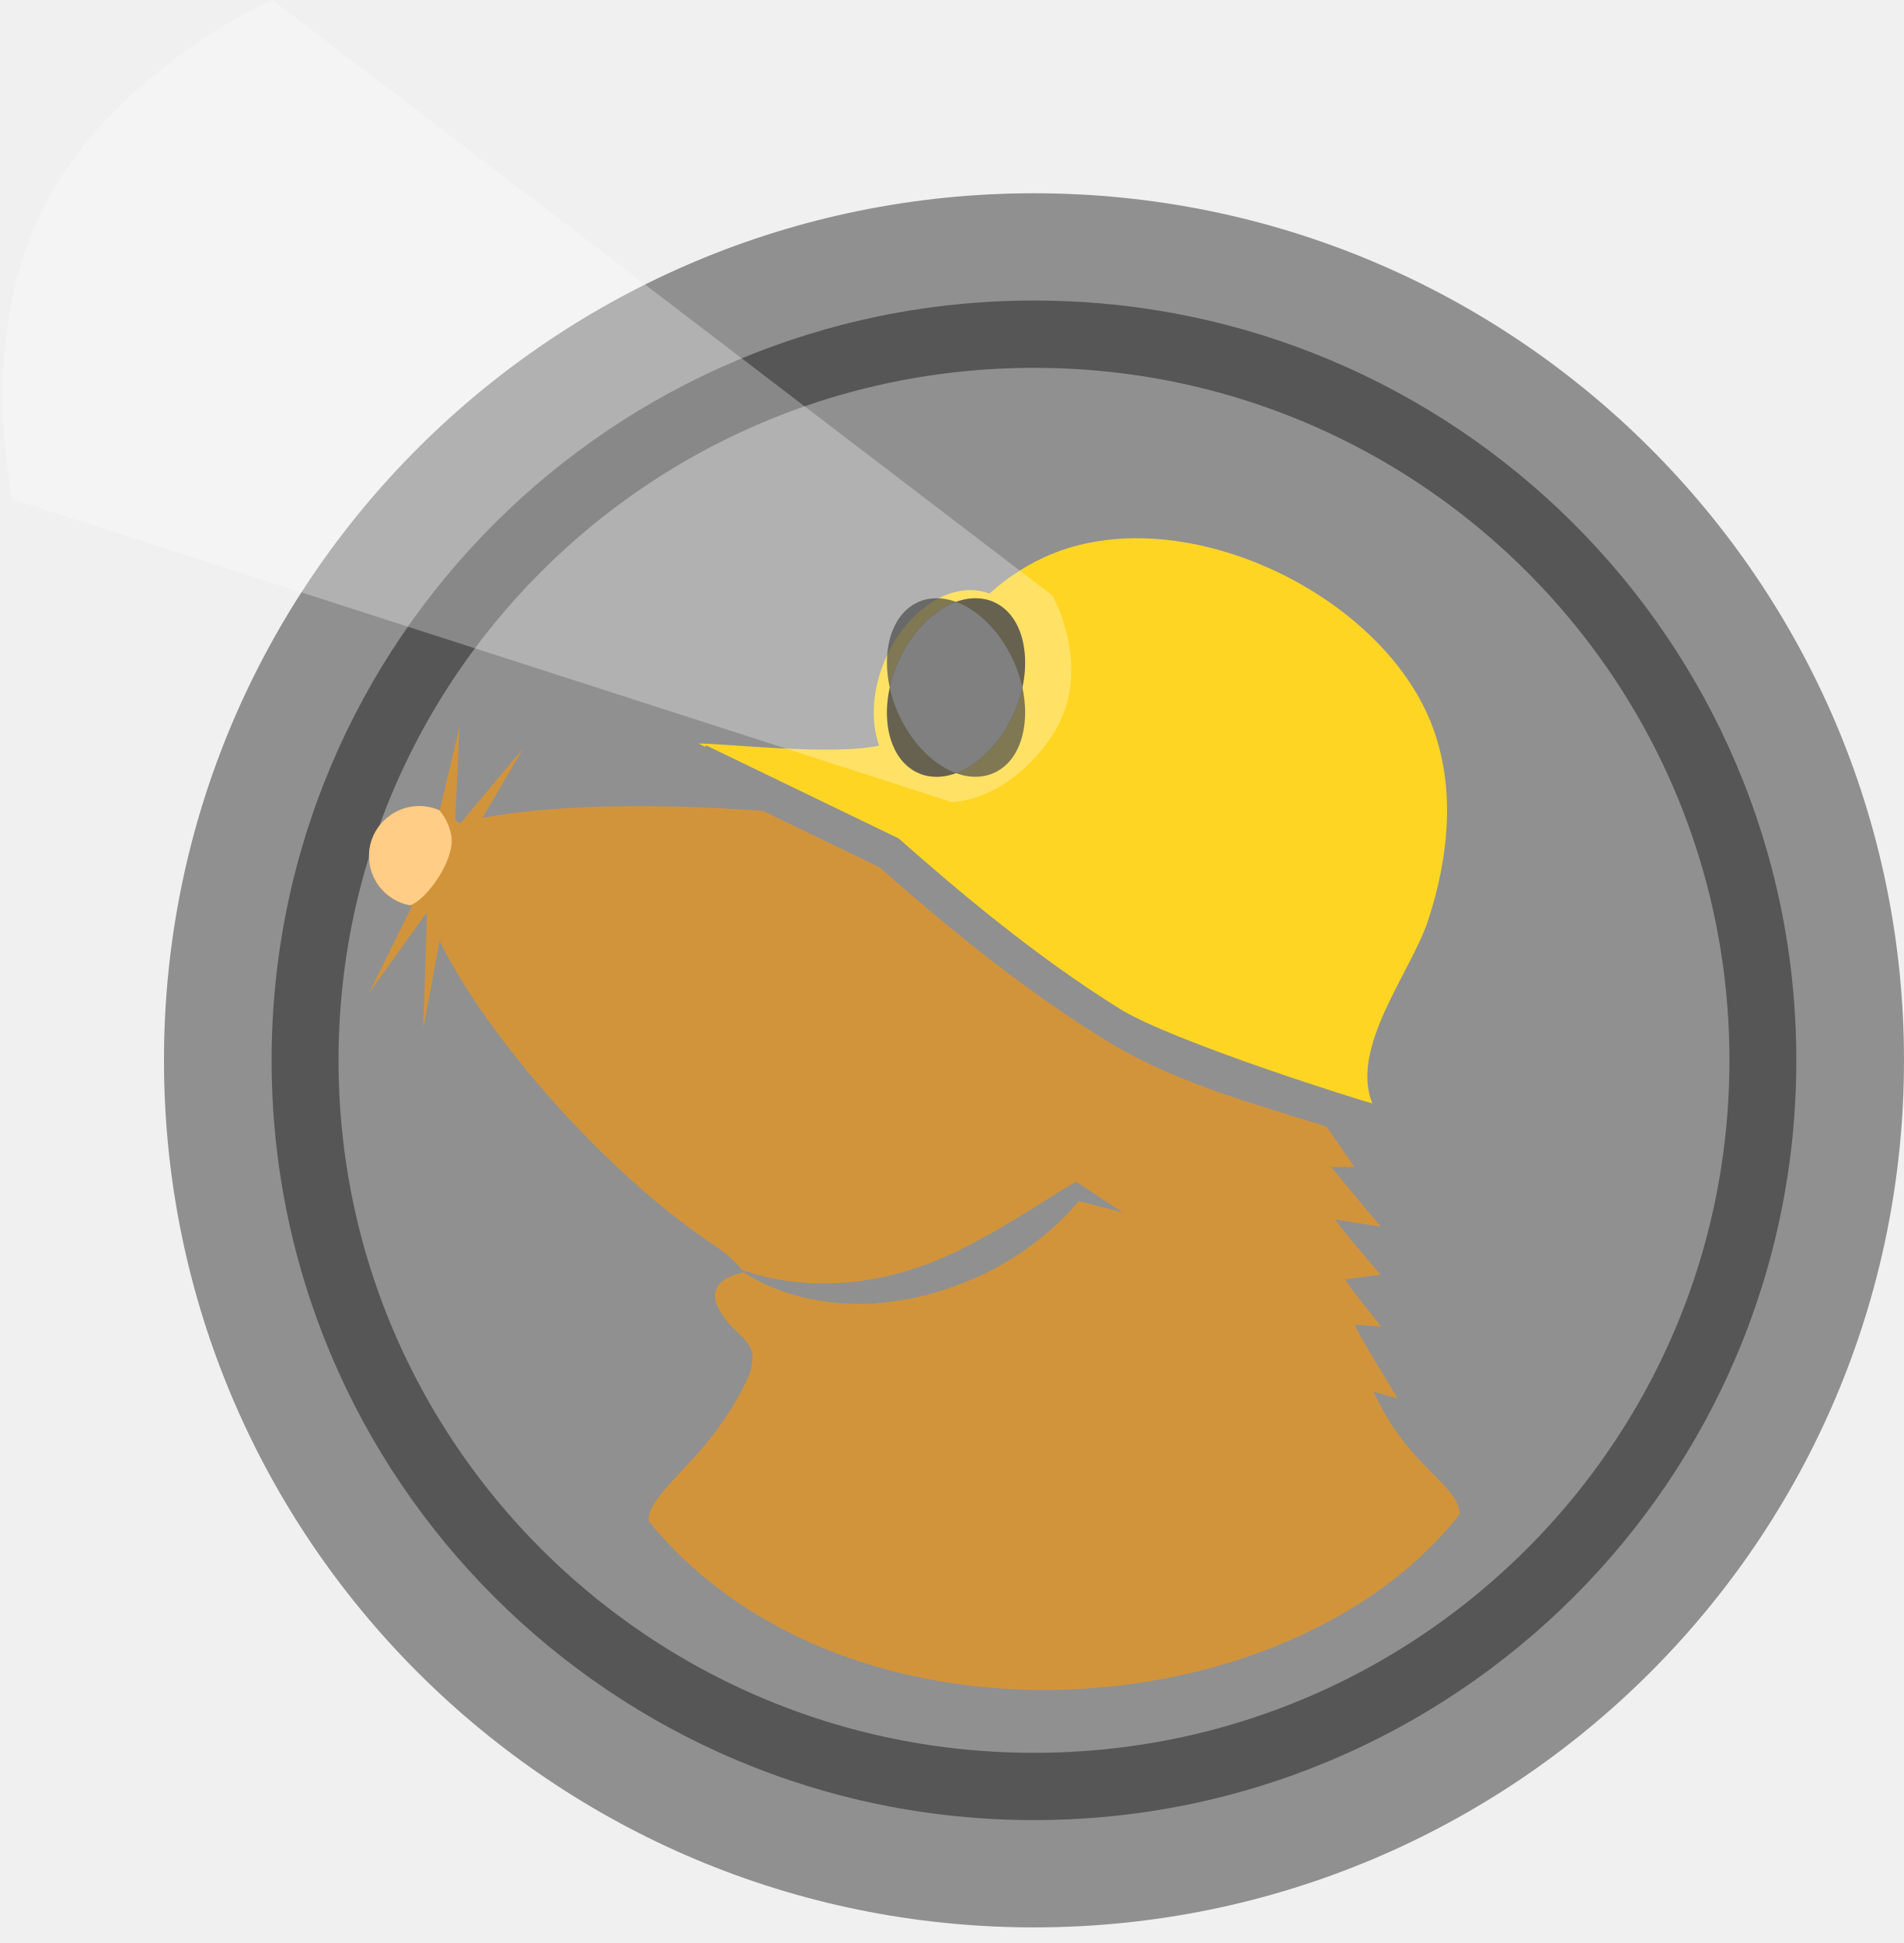
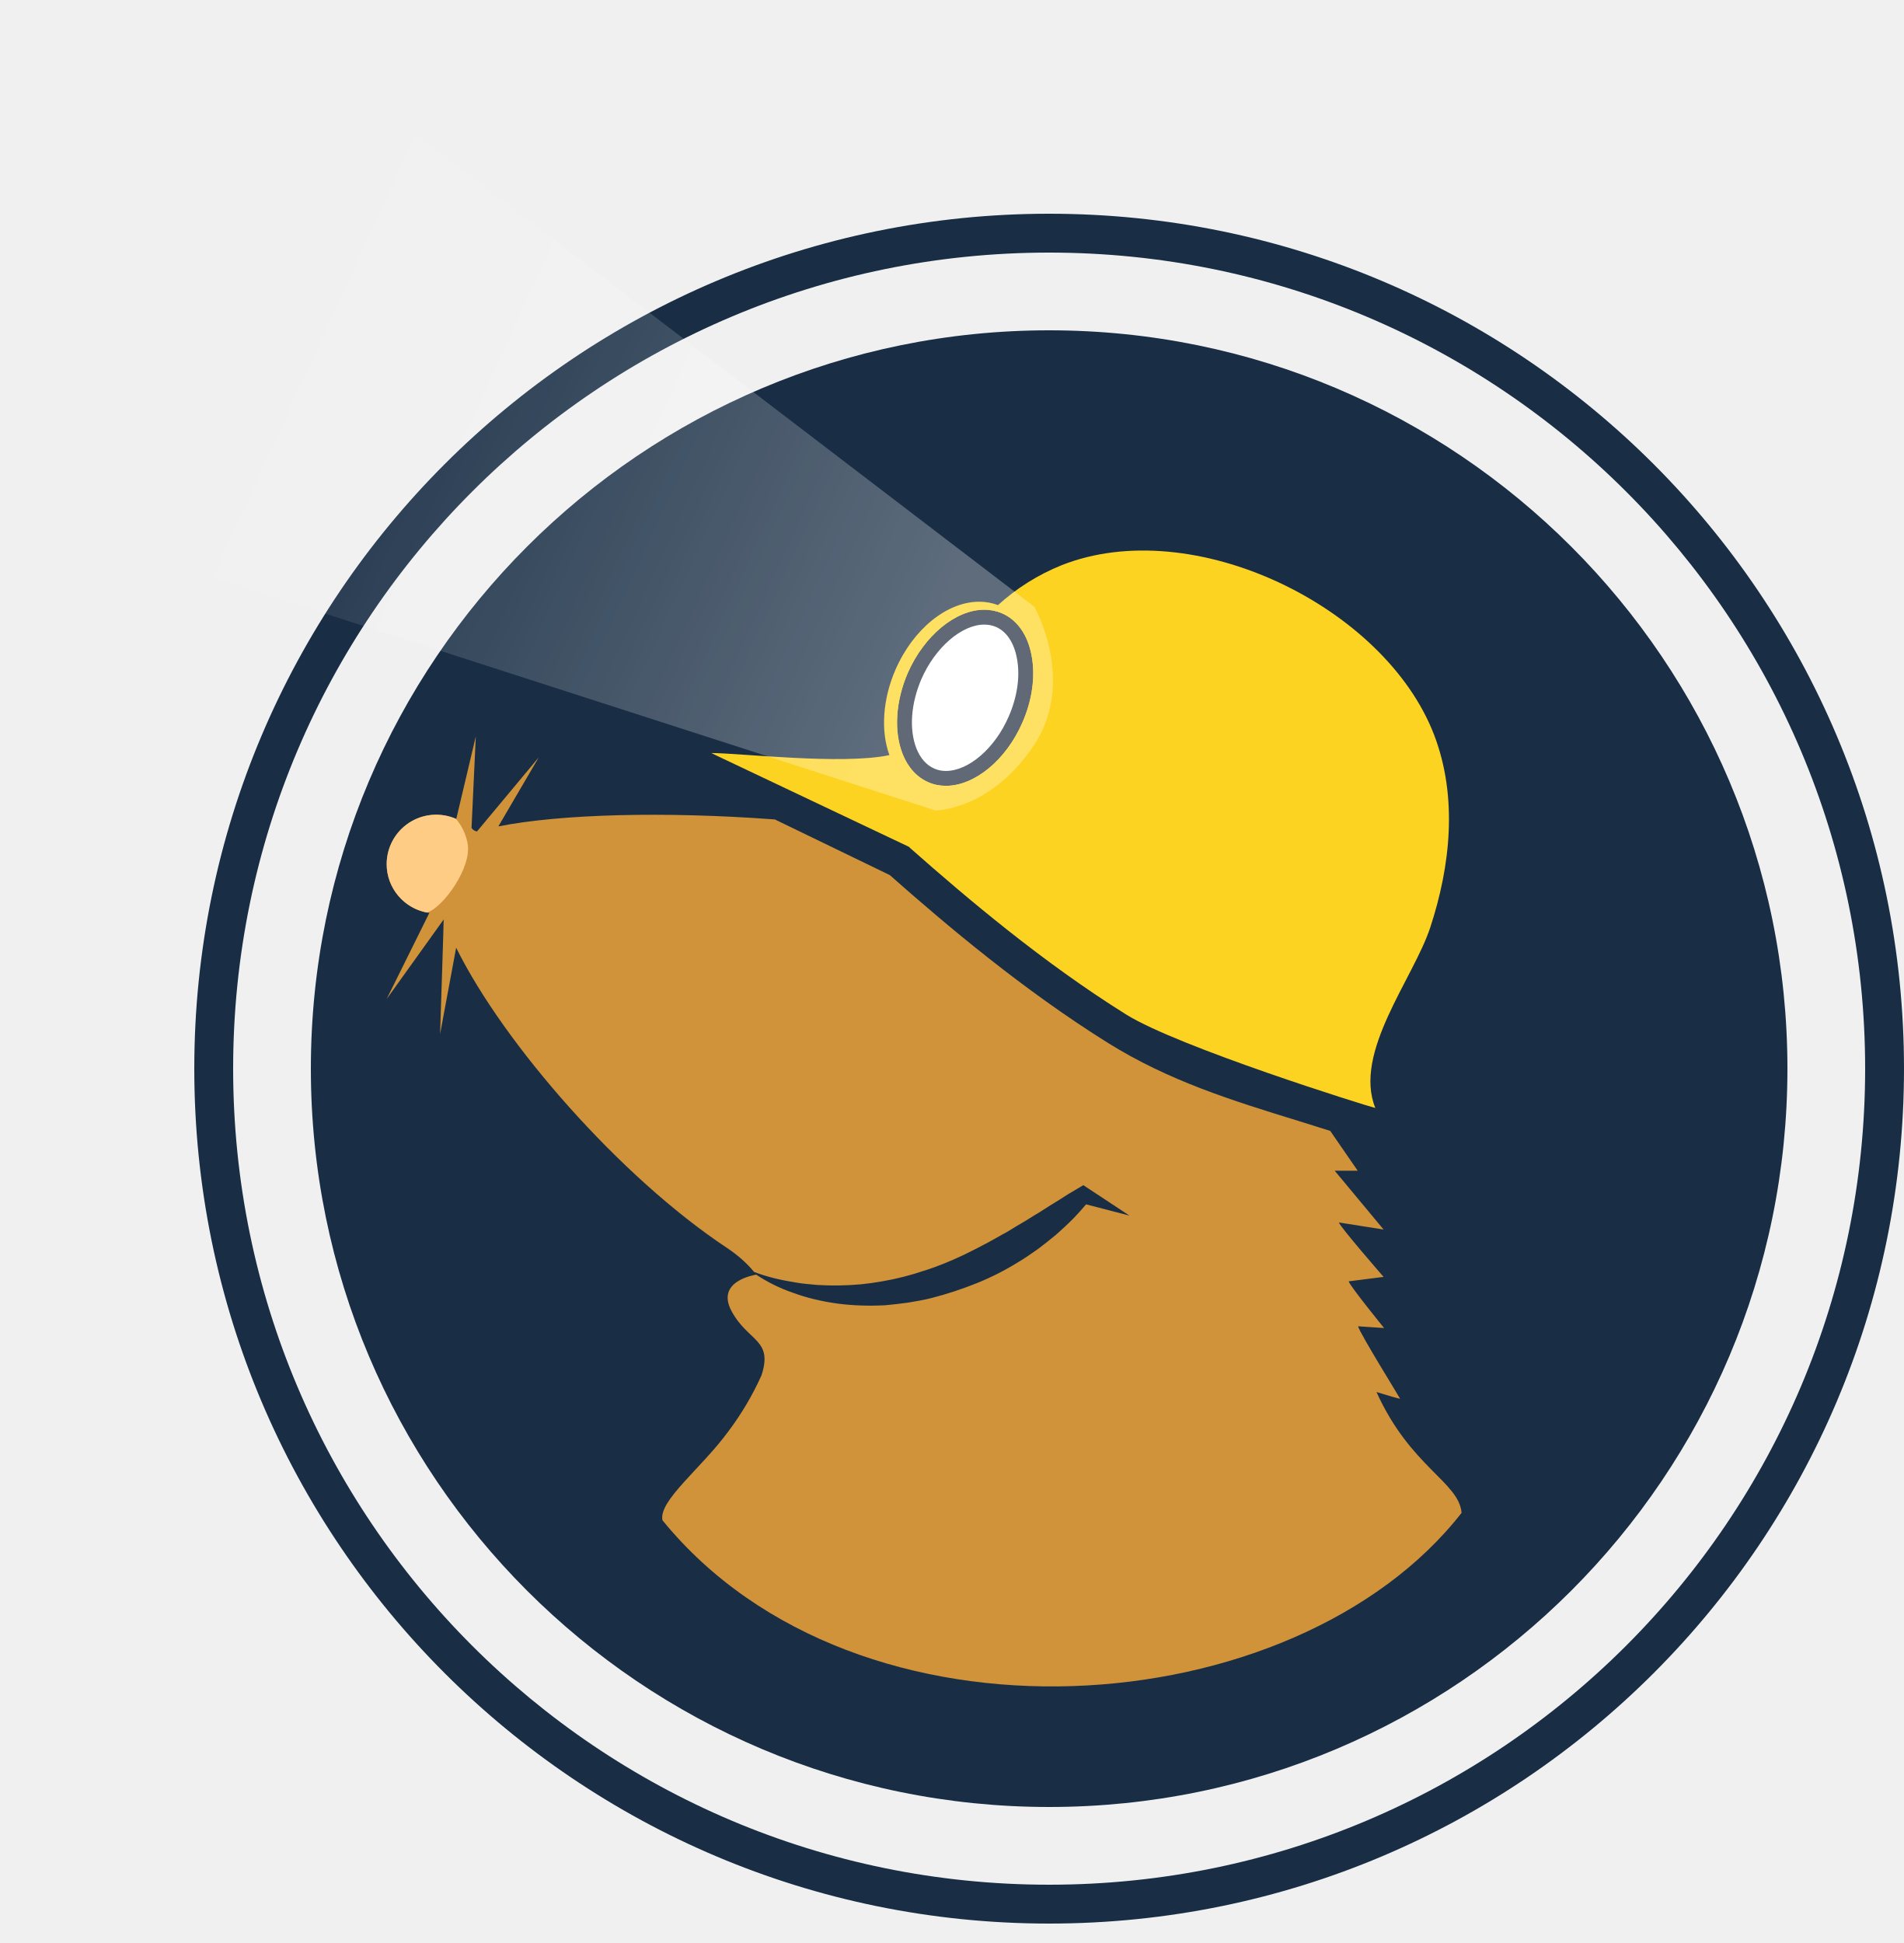
- <svg xmlns="http://www.w3.org/2000/svg" xmlns:xlink="http://www.w3.org/1999/xlink" width="49px" height="50px" viewBox="0 0 49 50" version="1.1">
+ <svg xmlns="http://www.w3.org/2000/svg" xmlns:xlink="http://www.w3.org/1999/xlink" width="49" height="50" viewBox="0 0 49 50">
  <defs>
-     <path d="M44.78,22.369 C44.78,34.692 34.756,44.682 22.39,44.682 C10.024,44.682 -9.23705556e-14,34.692 -9.23705556e-14,22.37 C-9.23705556e-14,10.046 10.024,0.057 22.39,0.057 C34.756,0.057 44.78,10.046 44.78,22.369 Z" id="path-1" />
-     <path d="M3.44,0.96 C3.3,0.606 3.066,0.35 2.766,0.221 C2.628,0.159 2.472,0.128 2.307,0.128 C1.554,0.128 0.734,0.806 0.312,1.777 C0.053,2.365 -0.032,2.987 0.07,3.526 C0.17,4.066 0.446,4.457 0.844,4.629 C0.99,4.692 1.147,4.723 1.305,4.723 C2.056,4.723 2.876,4.045 3.302,3.074 C3.621,2.34 3.673,1.55 3.44,0.96 L3.44,0.96 Z" id="path-3" />
-     <path d="M3.44,0.96 C3.3,0.606 3.066,0.35 2.766,0.221 C2.628,0.159 2.472,0.128 2.307,0.128 C1.554,0.128 0.734,0.806 0.312,1.777 C0.053,2.365 -0.032,2.987 0.07,3.526 C0.17,4.066 0.446,4.457 0.844,4.629 C0.99,4.692 1.147,4.723 1.306,4.723 C2.056,4.723 2.876,4.045 3.302,3.074 C3.621,2.34 3.674,1.55 3.44,0.96 L3.44,0.96 Z" id="path-5" />
+     <path d="M.1 6.833l1.467-2.047c.004.01-.092 2.947-.092 2.947l.413-2.22c1.225 2.474 4.217 5.897 6.96 7.718.296.197.528.406.707.625.346.133.703.212 1.059.27.187.034.379.048.565.065a7.42 7.42 0 0 0 1.12-.016 6.92 6.92 0 0 0 .554-.077 6.959 6.959 0 0 0 1.075-.273c.175-.053.35-.119.52-.186.173-.07.341-.144.508-.224.167-.084.333-.162.496-.252.166-.082.325-.178.49-.269.166-.084.318-.192.482-.283.163-.092.317-.2.481-.293.159-.102.317-.205.482-.303.158-.105.322-.205.491-.302l.152-.09.08.054 1.107.73-1.117-.29a7.07 7.07 0 0 1-.331.367c-.14.142-.288.277-.436.409-.154.129-.31.252-.471.373-.164.114-.329.232-.502.334a6.948 6.948 0 0 1-1.08.548 9.333 9.333 0 0 1-1.155.379c-.195.05-.397.084-.596.117-.201.03-.403.051-.604.07-.405.02-.813.01-1.211-.042a6.27 6.27 0 0 1-.595-.11 5.09 5.09 0 0 1-.573-.173 4.14 4.14 0 0 1-.936-.463c-.002.004-1.06.148-.633.941.428.79 1.073.72.769 1.651a7.54 7.54 0 0 1-.856 1.446c-.697.952-1.8 1.782-1.692 2.283 5.01 6.149 16.283 5.293 20.565-.191-.065-.794-1.314-1.173-2.19-3.11.241.075.607.185.607.171 0-.014-1.045-1.694-1.08-1.862l.669.045s-.895-1.1-.911-1.202l.898-.114s-1.13-1.298-1.15-1.401l1.15.182-1.258-1.513h.592l-.707-1.025a30.02 30.02 0 0 0-.36-.113c-.154-.05-.308-.096-.46-.144-1.722-.53-3.331-1.03-4.894-2.003-2.188-1.366-4.15-3.023-5.621-4.323L10.09 2.212c-2.831-.21-5.498-.141-7.116.179L4.015.613 2.424 2.522c-.113-.025-.14-.096-.14-.096l.11-2.35L1.891 2.2A1.274 1.274 0 0 0 .1 3.36c0 .64.477 1.172 1.098 1.258L.1 6.833z" id="a" />
+     <path d="M1.887.156A1.274 1.274 0 0 0 .1 1.319c0 .617.443 1.133 1.031 1.246a.26.26 0 0 0 .027-.007C1.542 2.431 2.309 1.41 2.18.772a1.38 1.38 0 0 0-.294-.616z" id="c" />
+     <path d="M4.594 5.277c-.228-.626-.172-1.442.156-2.197.457-1.048 1.325-1.75 2.157-1.75.169 0 .33.03.481.087A5.507 5.507 0 0 1 9.023.392c3.378-1.34 8.319 1.054 9.59 4.366.61 1.597.423 3.363-.1 4.955-.433 1.316-1.99 3.213-1.414 4.645-.236-.056-5.062-1.565-6.413-2.406-2.152-1.345-4.096-2.992-5.55-4.276l-.042-.04-4.91-2.328c-.058-.03-.115-.055-.173-.084.705 0 3.387.311 4.583.053" id="e" />
+     <path d="M.199 3.717c.138.348.368.6.664.728.136.061.29.092.452.092.743 0 1.55-.669 1.966-1.626.255-.58.34-1.194.238-1.725C3.421.653 3.15.267 2.756.097a1.154 1.154 0 0 0-.454-.092C1.562.005.754.673.334 1.63.02 2.355-.03 3.134.2 3.717z" id="g" />
+     <linearGradient x1="93.215%" y1="62.465%" x2="22.664%" y2="38.215%" id="i">
+       <stop stop-color="#FFF" offset="0%" />
+       <stop stop-color="#FFF" stop-opacity="0" offset="100%" />
+     </linearGradient>
  </defs>
-   <g id="Symbols" stroke="none" stroke-width="1" fill="none" fill-rule="evenodd">
-     <g id="logo-icon">
-       <g id="Mole" transform="translate(26.5, 27.4164) scale(-1, 1) translate(-26.5, -27.4164) translate(4, 4.916401)">
-         <g id="outer-circle">
-           <mask id="mask-2" fill="white">
-             <use xlink:href="#path-1" />
-           </mask>
-           <g id="a" />
-           <g id="a-link" opacity="0.4" mask="url(#mask-2)" stroke="#000000" stroke-width="8.985">
-             <path d="M44.78,22.369 C44.78,34.692 34.756,44.682 22.39,44.682 C10.024,44.682 0,34.692 0,22.37 C0,10.046 10.024,0.057 22.39,0.057 C34.756,0.057 44.78,10.046 44.78,22.369 Z" id="a" />
-           </g>
-         </g>
-         <path d="M42.01,22.369 C42.01,33.168 33.226,41.921 22.39,41.921 C11.555,41.921 2.771,33.168 2.771,22.369 C2.771,11.571 11.555,2.817 22.39,2.817 C33.226,2.817 42.01,11.571 42.01,22.369 L42.01,22.369 Z" id="inner-circle" fill="#000000" opacity="0.4" />
-         <g id="body" transform="translate(11.42479, 13.71417)">
-           <g id="e-link" transform="translate(-0, 0)" fill="#D2943B">
-             <path d="M28.078,6.921 L26.588,4.846 C26.584,4.856 26.682,7.834 26.682,7.834 L26.263,5.584 C25.02,8.092 21.984,11.562 19.2,13.409 C18.9,13.608 18.664,13.82 18.483,14.043 C18.132,14.178 17.769,14.257 17.408,14.317 C17.218,14.35 17.024,14.365 16.834,14.382 C16.645,14.394 16.453,14.401 16.263,14.396 C16.073,14.392 15.885,14.384 15.697,14.365 C15.507,14.348 15.322,14.319 15.136,14.288 C14.95,14.255 14.767,14.219 14.585,14.172 C14.404,14.124 14.222,14.074 14.045,14.011 C13.867,13.958 13.69,13.891 13.517,13.822 C13.342,13.752 13.171,13.677 13.002,13.596 C12.833,13.51 12.663,13.431 12.499,13.34 C12.33,13.257 12.169,13.159 12.002,13.067 C11.833,12.982 11.679,12.872 11.512,12.781 C11.347,12.687 11.191,12.577 11.024,12.484 C10.863,12.38 10.703,12.276 10.535,12.176 C10.375,12.07 10.208,11.968 10.037,11.87 L9.882,11.779 L9.801,11.832 L8.678,12.573 L9.812,12.279 C9.918,12.406 10.031,12.531 10.148,12.651 C10.289,12.795 10.44,12.932 10.59,13.065 C10.746,13.196 10.905,13.321 11.068,13.444 C11.234,13.56 11.402,13.679 11.577,13.783 C11.923,13.999 12.29,14.184 12.672,14.338 C12.862,14.415 13.056,14.485 13.25,14.55 C13.446,14.615 13.642,14.675 13.845,14.722 C14.043,14.772 14.248,14.808 14.45,14.841 C14.654,14.872 14.859,14.893 15.063,14.912 C15.474,14.933 15.887,14.922 16.292,14.87 C16.497,14.843 16.697,14.804 16.895,14.758 C17.091,14.71 17.288,14.654 17.477,14.583 C17.811,14.465 18.135,14.311 18.427,14.113 C18.429,14.117 19.503,14.263 19.069,15.068 C18.635,15.868 17.98,15.797 18.289,16.741 C18.506,17.244 18.815,17.741 19.157,18.207 C19.864,19.172 20.985,20.014 20.874,20.522 C15.79,26.757 4.35,25.889 0.005,20.328 C0.072,19.524 1.339,19.139 2.227,17.176 C1.983,17.251 1.612,17.363 1.612,17.349 C1.612,17.334 2.672,15.631 2.707,15.461 L2.029,15.506 C2.029,15.506 2.936,14.392 2.953,14.288 L2.042,14.172 C2.042,14.172 3.189,12.855 3.208,12.751 L2.042,12.936 L3.318,11.402 L2.717,11.402 L3.435,10.362 C3.558,10.323 3.679,10.285 3.8,10.248 C3.957,10.198 4.113,10.15 4.268,10.103 C6.014,9.564 7.648,9.059 9.233,8.071 C11.453,6.686 13.444,5.006 14.938,3.688 L17.938,2.237 C20.811,2.023 23.517,2.093 25.159,2.418 L24.104,0.615 L25.718,2.55 C25.833,2.526 25.86,2.453 25.86,2.453 L25.75,0.07 L26.258,2.224 C26.419,2.154 26.597,2.112 26.782,2.112 C27.498,2.112 28.078,2.69 28.078,3.401 C28.078,4.05 27.594,4.589 26.964,4.676 L28.078,6.922 L28.078,6.921 Z" id="e" />
-           </g>
-           <g id="f-link" transform="translate(25.8356, 2.070064)" fill="#FFCD86">
-             <path d="M0.429,0.152 C0.588,0.082 0.763,0.042 0.947,0.042 C1.663,0.042 2.243,0.62 2.243,1.331 C2.243,1.957 1.792,2.48 1.195,2.595 C1.186,2.593 1.177,2.59 1.168,2.588 C0.779,2.458 5.44189693e-13,1.423 0.13,0.776 C0.176,0.546 0.278,0.332 0.429,0.152 L0.429,0.152 Z" id="f" />
-           </g>
-         </g>
-         <path d="M26.373,14.271 C26.605,13.637 26.548,12.809 26.214,12.044 C25.751,10.982 24.87,10.269 24.026,10.269 C23.854,10.269 23.692,10.3 23.537,10.358 C23.049,9.921 22.496,9.564 21.879,9.318 C18.451,7.961 13.437,10.387 12.148,13.745 C11.528,15.365 11.718,17.155 12.248,18.769 C12.688,20.104 14.267,22.027 13.683,23.478 C13.923,23.422 18.82,21.892 20.191,21.039 C22.375,19.675 24.347,18.005 25.822,16.704 L25.866,16.662 L30.83,14.263 L30.849,14.302 C30.907,14.273 30.965,14.246 31.024,14.217 C30.309,14.217 27.588,14.533 26.373,14.271" id="helmet" fill="#FFD524" />
-         <g id="torch" transform="translate(24.63074, 12.65036) scale(1, -1) translate(-24.63074, -12.65036) translate(22.58992, 10.09934)">
-           <g id="Clipped">
-             <mask id="mask-4" fill="white">
-               <use xlink:href="#path-3" />
-             </mask>
-             <g id="b" />
-             <g id="b-link" mask="url(#mask-4)" stroke-opacity="0.4" stroke="#000000" stroke-width="3.594">
-               <path d="M3.44,0.96 C3.3,0.606 3.066,0.35 2.766,0.221 C2.628,0.159 2.472,0.128 2.307,0.128 C1.554,0.128 0.734,0.806 0.312,1.777 C0.053,2.365 -0.032,2.987 0.07,3.526 C0.17,4.066 0.446,4.457 0.844,4.629 C0.99,4.692 1.147,4.723 1.305,4.723 C2.056,4.723 2.876,4.045 3.302,3.074 C3.621,2.34 3.673,1.55 3.44,0.96 L3.44,0.96 Z" id="b" />
-             </g>
-           </g>
-           <path d="M3.44,0.96 C3.3,0.606 3.066,0.35 2.766,0.221 C2.628,0.159 2.472,0.128 2.307,0.128 C1.554,0.128 0.734,0.806 0.312,1.777 C0.053,2.365 -0.032,2.987 0.07,3.526 C0.17,4.066 0.446,4.457 0.844,4.629 C0.99,4.692 1.147,4.723 1.305,4.723 C2.056,4.723 2.876,4.045 3.302,3.074 C3.621,2.34 3.673,1.55 3.44,0.96 L3.44,0.96 Z" id="Shape" fill-opacity="0.75" fill="#000000" />
-         </g>
-       </g>
-       <g id="light" transform="translate(13.79414, 10.71429) scale(-1, 1) translate(-13.79414, -10.71429) translate(0.018626, 0)">
-         <g id="mullvad-light">
-           <g id="Clipped" transform="translate(1.159565, 15.26672)">
-             <mask id="mask-6" fill="white">
-               <use xlink:href="#path-5" />
-             </mask>
-             <g id="c" />
-             <g id="c-link" mask="url(#mask-6)" stroke="#000000" stroke-opacity="0.71" stroke-width="3.594" fill="#FFFFFF">
-               <g transform="translate(2.040816, 2.300044) scale(1, -1) translate(-2.040816, -2.300044) translate(0, -0.250976)" id="c">
-                 <path d="M3.44,0.96 C3.3,0.606 3.066,0.35 2.766,0.221 C2.628,0.159 2.472,0.128 2.307,0.128 C1.554,0.128 0.734,0.806 0.312,1.777 C0.053,2.365 -0.032,2.987 0.07,3.526 C0.17,4.066 0.446,4.457 0.844,4.629 C0.99,4.692 1.147,4.723 1.306,4.723 C2.056,4.723 2.876,4.045 3.302,3.074 C3.621,2.34 3.674,1.55 3.44,0.96 L3.44,0.96 Z" />
-               </g>
-             </g>
-           </g>
-           <path d="M0.486,15.324 C0.486,15.324 -0.624,17.275 0.511,18.956 C1.648,20.638 3.069,20.641 3.069,20.641 L27.245,12.848 C27.245,12.848 28.211,8.674 26.383,5.217 C24.558,1.757 20.562,0 20.562,0 L0.486,15.324 L0.486,15.324 Z" id="Shape" fill="#FFFFFF" opacity="0.3" />
-         </g>
+   <g transform="translate(0 .5)" fill="none" fill-rule="evenodd">
+     <path d="M6 27c0 11.598 9.402 21 21 21s21-9.402 21-21S38.598 6 27 6 6 15.402 6 27zm-1 0C5 14.85 14.85 5 27 5s22 9.85 22 22-9.85 22-22 22S5 39.15 5 27z" fill="#192E45" fill-rule="nonzero" />
+     <path d="M8 27c0 10.493 8.507 19 19 19s19-8.507 19-19S37.493 8 27 8 8 16.507 8 27z" fill="#192E45" />
+     <g transform="translate(9.851 18.375)">
+       <mask id="b" fill="#fff">
+         <use xlink:href="#a" />
+       </mask>
+       <path fill="#D0933A" fill-rule="nonzero" mask="url(#b)" d="M-0.54 -0.562H28.404V25.161H-0.54z" />
+     </g>
+     <g transform="translate(9.851 20.417)">
+       <mask id="d" fill="#fff">
+         <use xlink:href="#c" />
+       </mask>
+       <path fill="#FFCC86" fill-rule="nonzero" mask="url(#d)" d="M-0.54 -0.59H2.835V3.204H-0.54z" />
+     </g>
+     <g transform="translate(18.295 13.654)">
+       <mask id="f" fill="#fff">
+         <use xlink:href="#e" />
+       </mask>
+       <path fill="#FDD321" fill-rule="nonzero" mask="url(#f)" d="M-0.628 -0.625H19.635V14.995H-0.628z" />
+     </g>
+     <g transform="translate(23.029 15.185)">
+       <mask id="h" fill="#fff">
+         <use xlink:href="#g" />
+       </mask>
+       <g mask="url(#h)" fill-rule="nonzero">
+         <path d="M1.315 4.346a.898.898 0 0 1-.373-.075C.69 4.162.496 3.947.377 3.647c-.211-.536-.161-1.26.134-1.94C.9.817 1.637.197 2.302.197c.132 0 .26.025.379.076.332.144.563.48.65.948.094.495.013 1.068-.226 1.613-.386.89-1.122 1.512-1.79 1.512z" fill="#FFF" />
+         <path d="M2.302.388c.106 0 .208.02.302.06.272.119.463.405.538.81.087.456.011.989-.214 1.5-.35.81-1.029 1.396-1.613 1.396a.718.718 0 0 1-.294-.058l-.003-.001-.003-.002c-.2-.086-.36-.265-.459-.517-.193-.489-.144-1.159.13-1.792C1.041.975 1.72.388 2.302.388zm0-.383C1.562.005.754.673.334 1.63.02 2.355-.03 3.134.2 3.717c.138.348.368.6.664.728.136.061.29.092.452.092.742 0 1.55-.669 1.966-1.626.255-.58.339-1.194.238-1.725-.098-.533-.37-.919-.763-1.089a1.152 1.152 0 0 0-.454-.092z" fill="#1D2A3A" />
      </g>
    </g>
+     <path d="M26.62 15.114s1.094 1.924-.024 3.583c-1.12 1.659-2.52 1.66-2.52 1.66L.25 12.672s-.952-4.115.85-7.526C2.899 1.733 6.837 0 6.837 0L26.62 15.114z" fill="url(#i)" fill-rule="nonzero" opacity=".3" />
  </g>
</svg>
